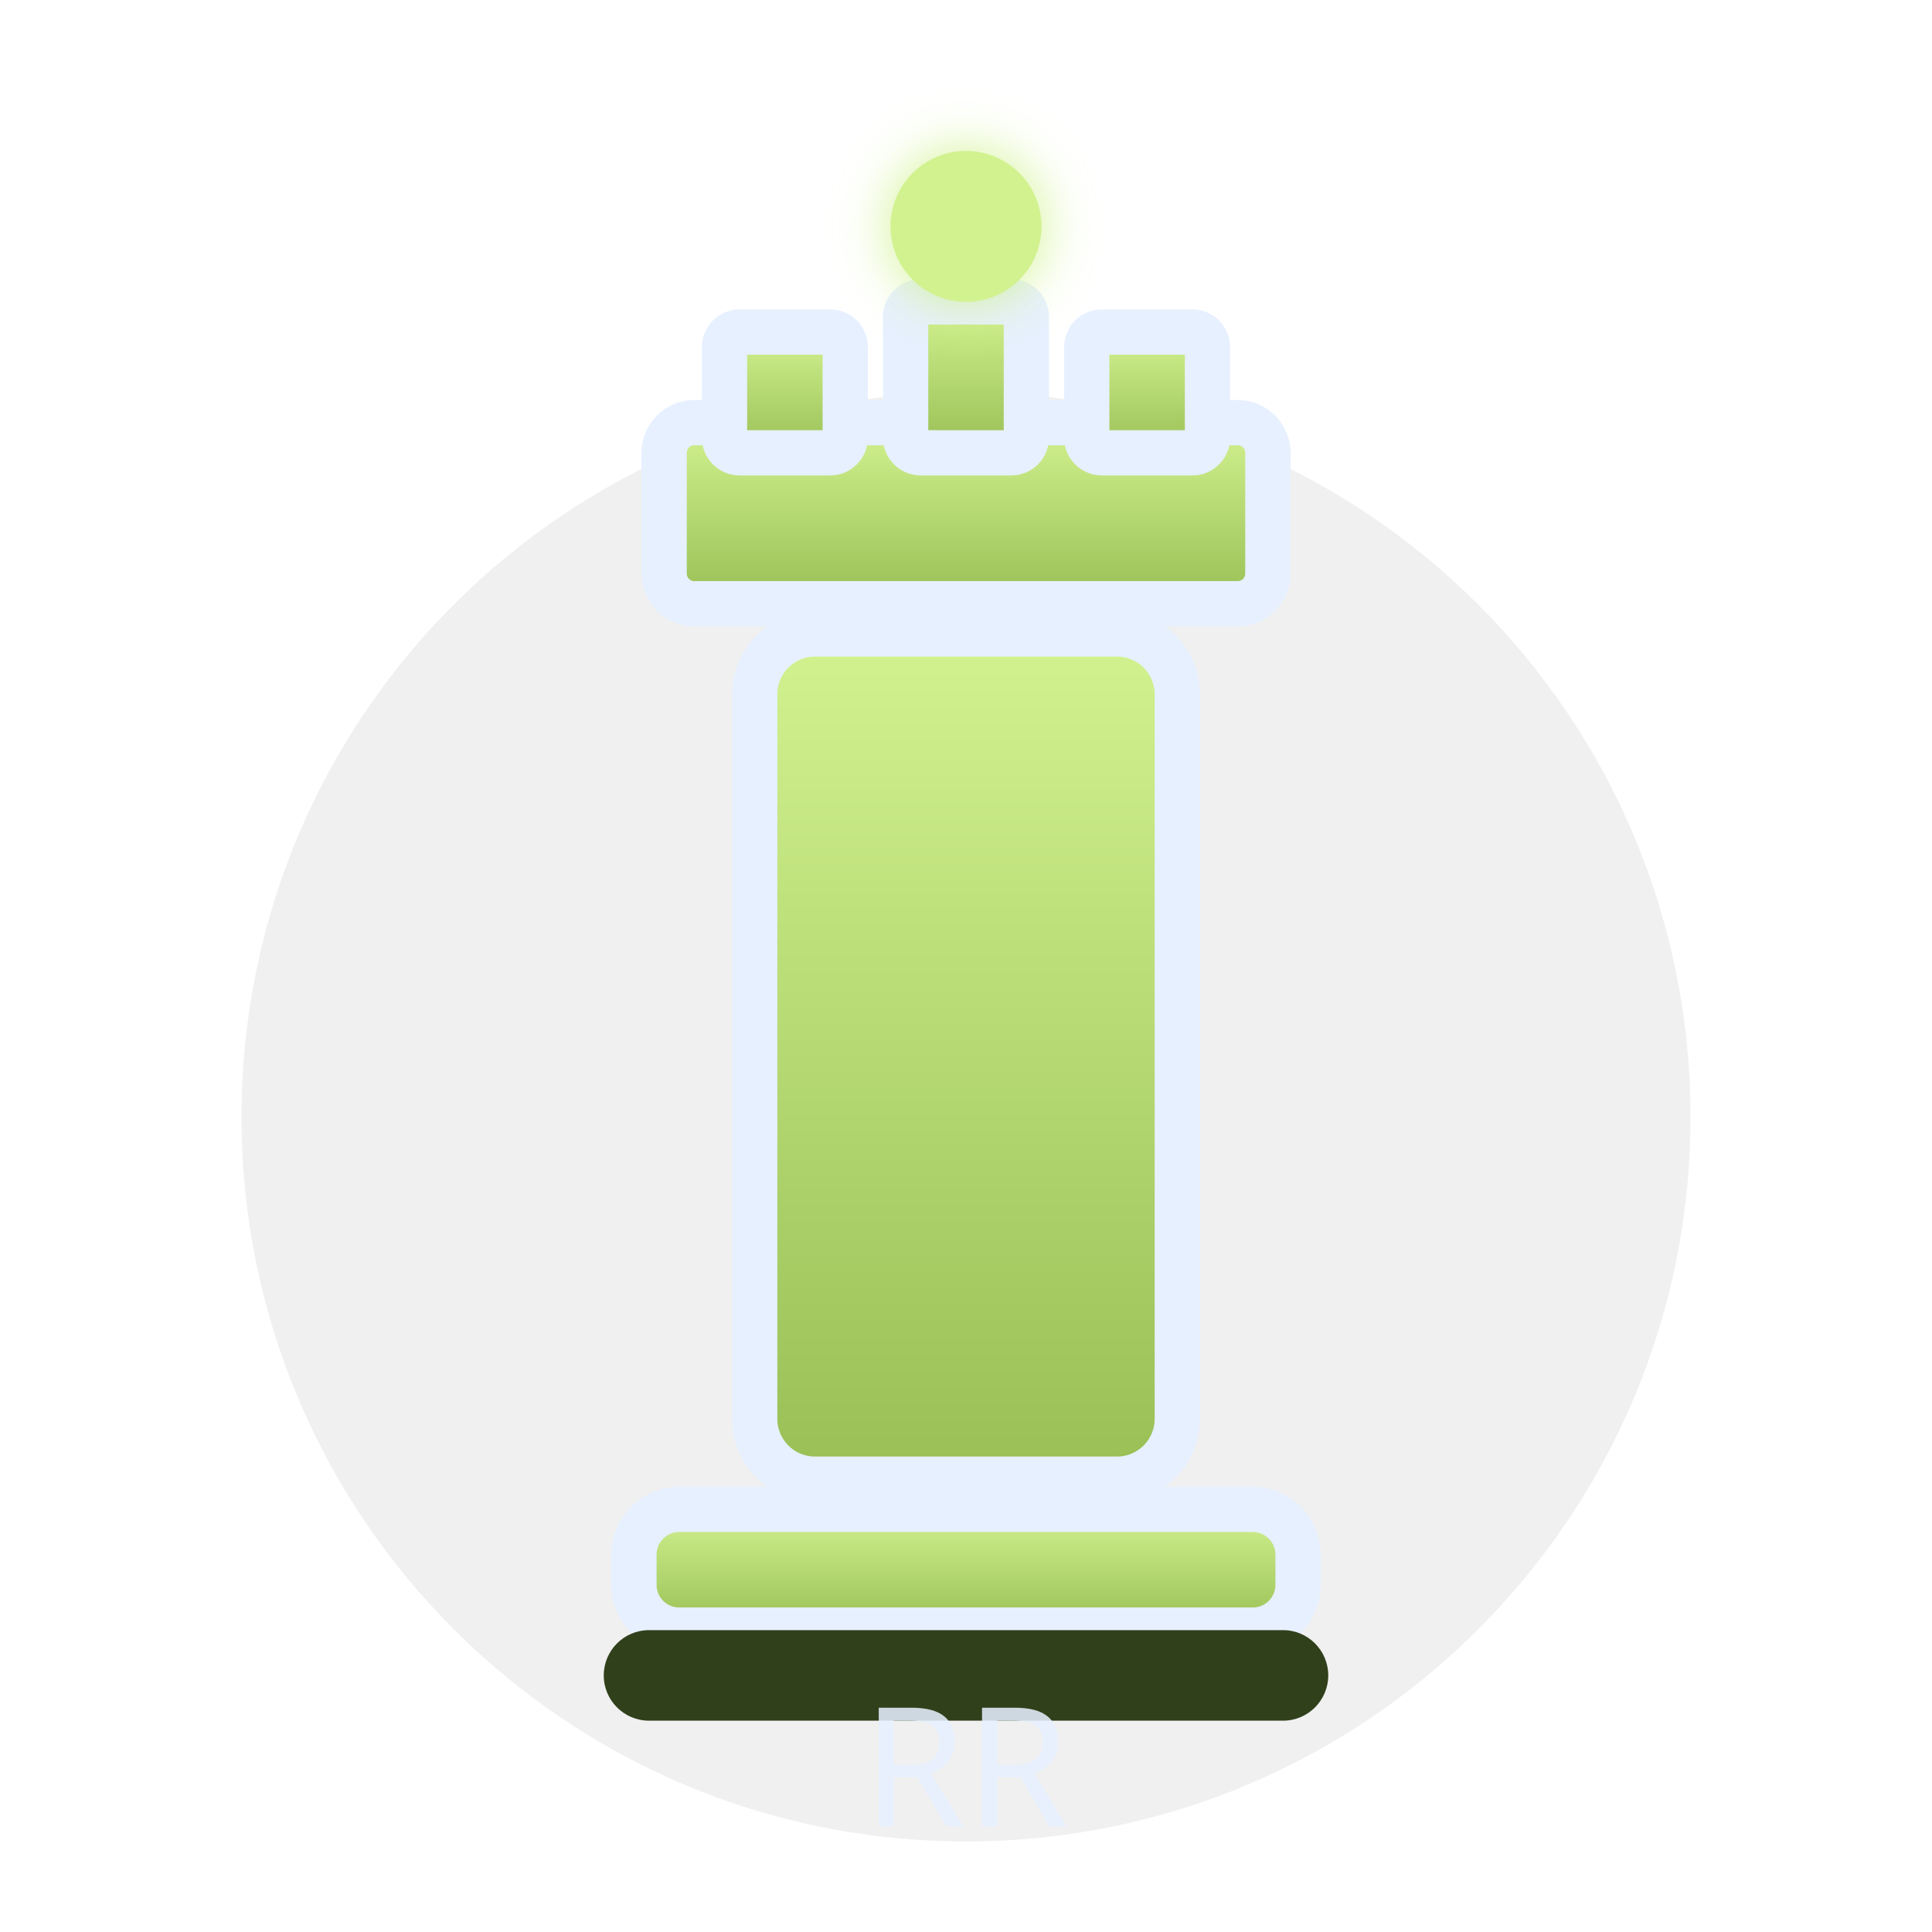
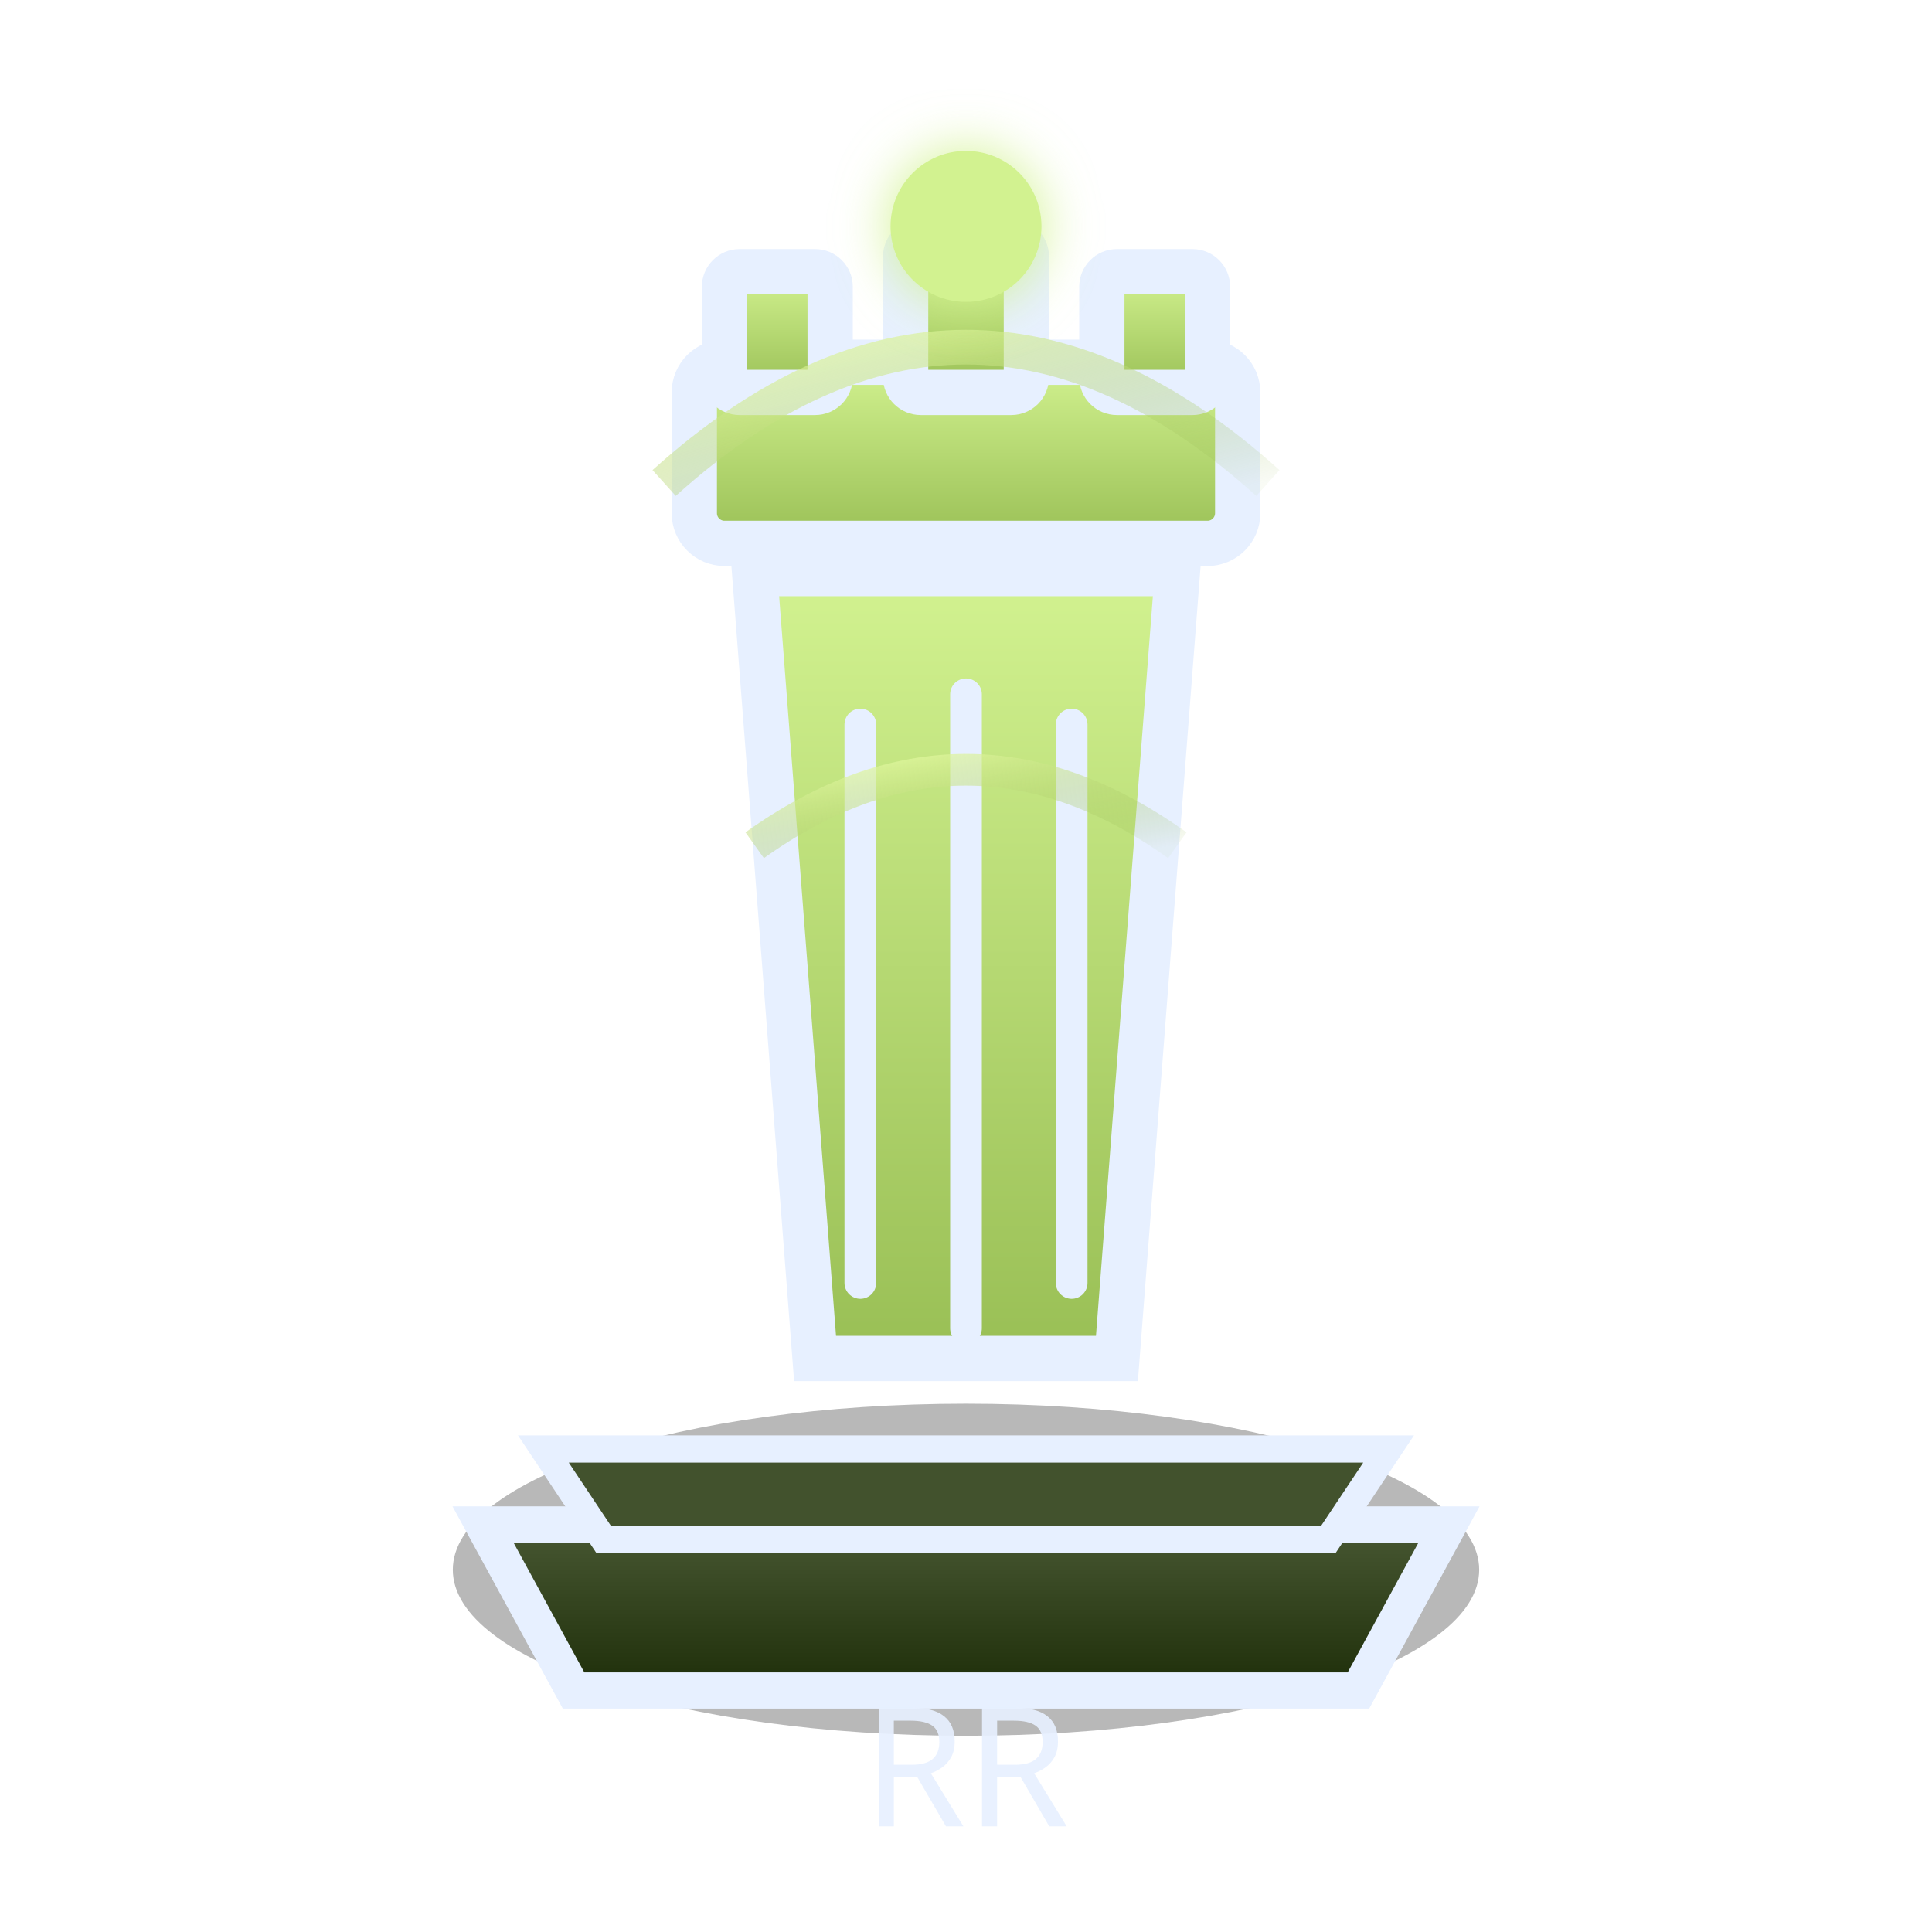
<svg xmlns="http://www.w3.org/2000/svg" viewBox="0 0 128 128">
  <defs>
+     <linearGradient id="pedestal" x1="0" x2="0" y1="0" y2="1">
+       <stop offset="0%" stop-color="#485833" />
+       <stop offset="100%" stop-color="#1e2e09" />
+     </linearGradient>
    <linearGradient id="mainFill" x1="0" x2="0" y1="0" y2="1">
      <stop offset="0%" stop-color="#d2f290" />
      <stop offset="100%" stop-color="#99bf55" />
+     </linearGradient>
+     <linearGradient id="armorEdge" x1="0" x2="1" y1="0" y2="1">
+       <stop offset="0%" stop-color="#eaffa8" stop-opacity="0.8" />
+       <stop offset="100%" stop-color="#87ad43" stop-opacity="0.05" />
    </linearGradient>
    <filter id="glow" x="-50%" y="-50%" width="200%" height="200%">
      <feGaussianBlur stdDeviation="1.8" result="blur" />
      <feMerge>
        <feMergeNode in="blur" />
        <feMergeNode in="SourceGraphic" />
      </feMerge>
    </filter>
  </defs>
-   <circle cx="64" cy="74" r="48" fill="rgba(0,0,0,0.06)" />
+   <ellipse cx="64" cy="104" rx="34" ry="11" fill="rgba(0,0,0,0.28)" />
+   <path d="M32 101 H96 L90 112 H38 Z" fill="url(#pedestal)" stroke="#e7f0ff" stroke-width="2.4" />
+   <path d="M36 96 H92 L88 102 H40 Z" fill="#42522d" stroke="#e7f0ff" stroke-width="1.8" />
  <g fill="url(#mainFill)" stroke="#e7f0ff" stroke-width="3">
-     <rect x="44" y="28" width="40" height="12" rx="2" />
-     <rect x="48" y="22" width="8" height="8" rx="1" />
-     <rect x="60" y="20" width="8" height="10" rx="1" />
-     <rect x="72" y="22" width="8" height="8" rx="1" />
-     <rect x="50" y="42" width="28" height="56" rx="4" />
-     <rect x="42" y="100" width="44" height="8" rx="3" />
+     <rect x="46" y="24" width="36" height="12" rx="2" />
+     <rect x="48" y="18" width="7" height="8" rx="1" />
+     <rect x="60" y="16" width="8" height="10" rx="1" />
+     <rect x="73" y="18" width="7" height="8" rx="1" />
+     <path d="M50 38 H78 L74 90 H54 Z" />
+     <path d="M57 48 V85 M64 46 V88 M71 48 V85" stroke-width="2.1" stroke-linecap="round" fill="none" />
  </g>
-   <rect x="40" y="108" width="48" height="6" rx="3" fill="#30401b" />
-   <text x="64" y="121" text-anchor="middle" font-size="11" font-family="Verdana,Segoe UI,sans-serif" fill="#e7f0ff" opacity="0.86">RR</text>
+   <path d="M44 32 Q64 14 84 32" stroke="url(#armorEdge)" stroke-width="2.3" fill="none" />
+   <path d="M50 56 Q64 46 78 56" stroke="url(#armorEdge)" stroke-width="2.1" fill="none" />
+   <text x="64" y="121" text-anchor="middle" font-size="11" font-family="Verdana,Segoe UI,sans-serif" fill="#e7f0ff" opacity="0.92">RR</text>
  <circle cx="64" cy="15" r="5" fill="#d2f290" filter="url(#glow)" />
</svg>
